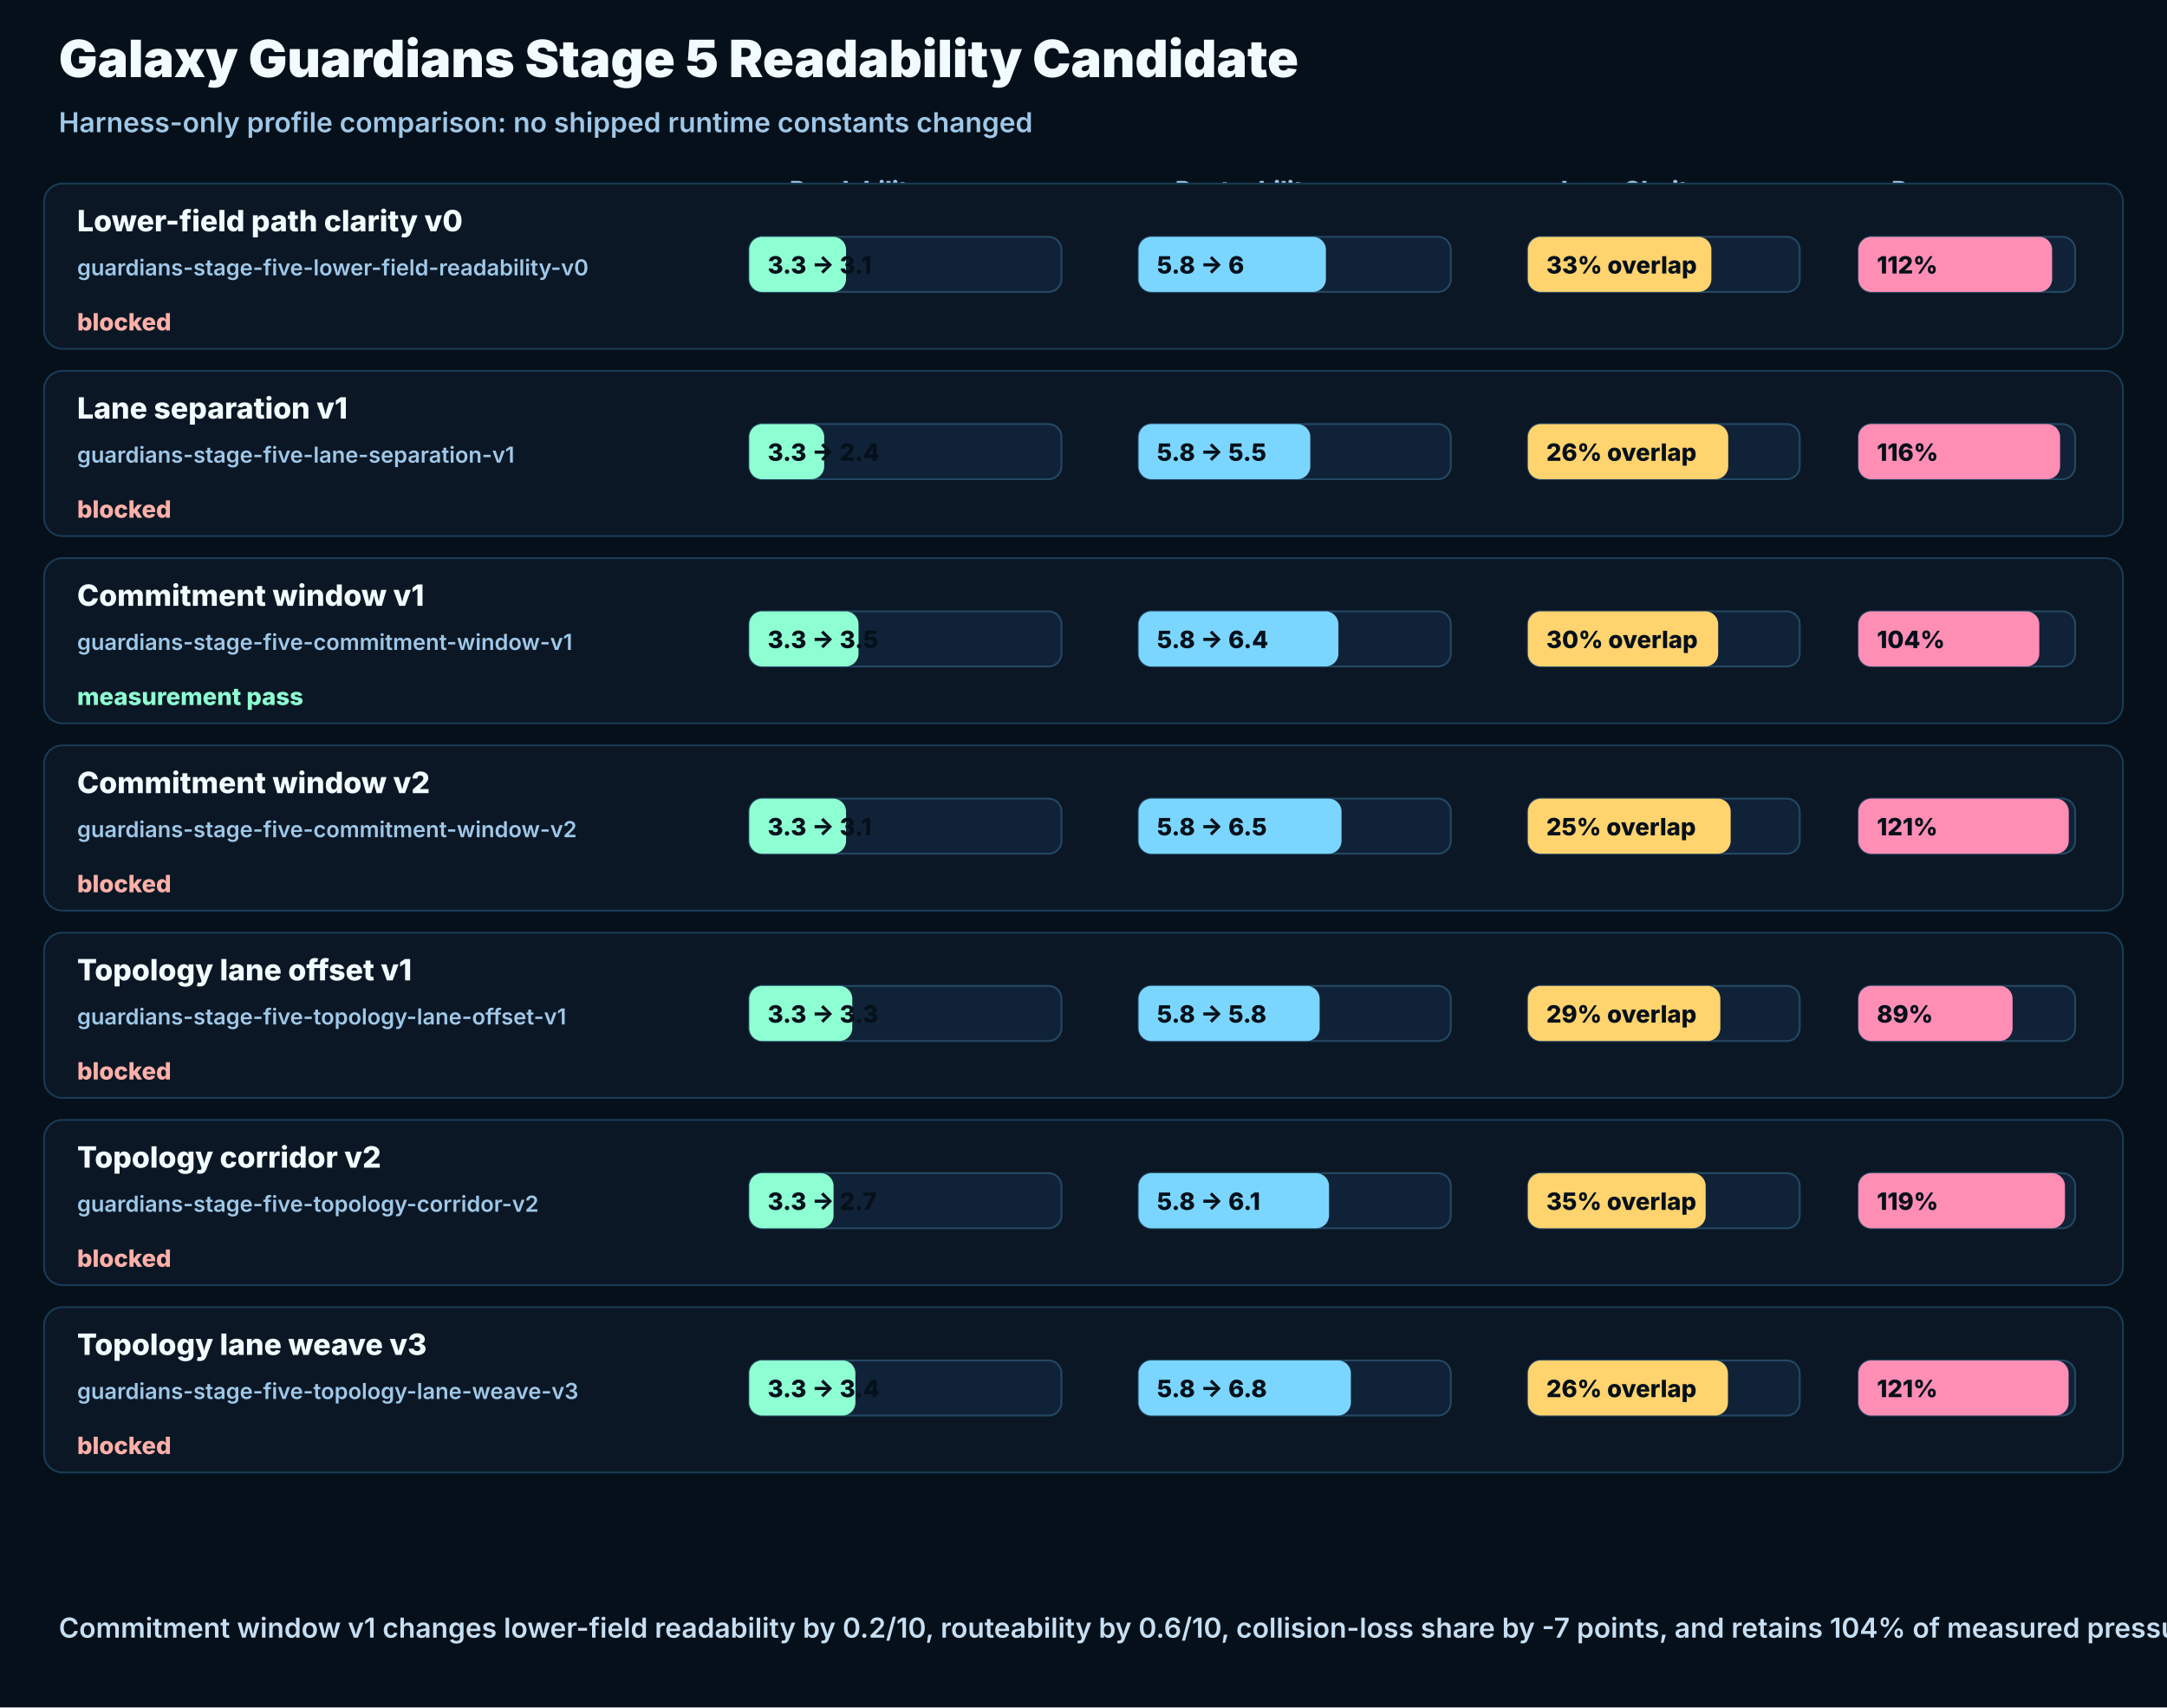
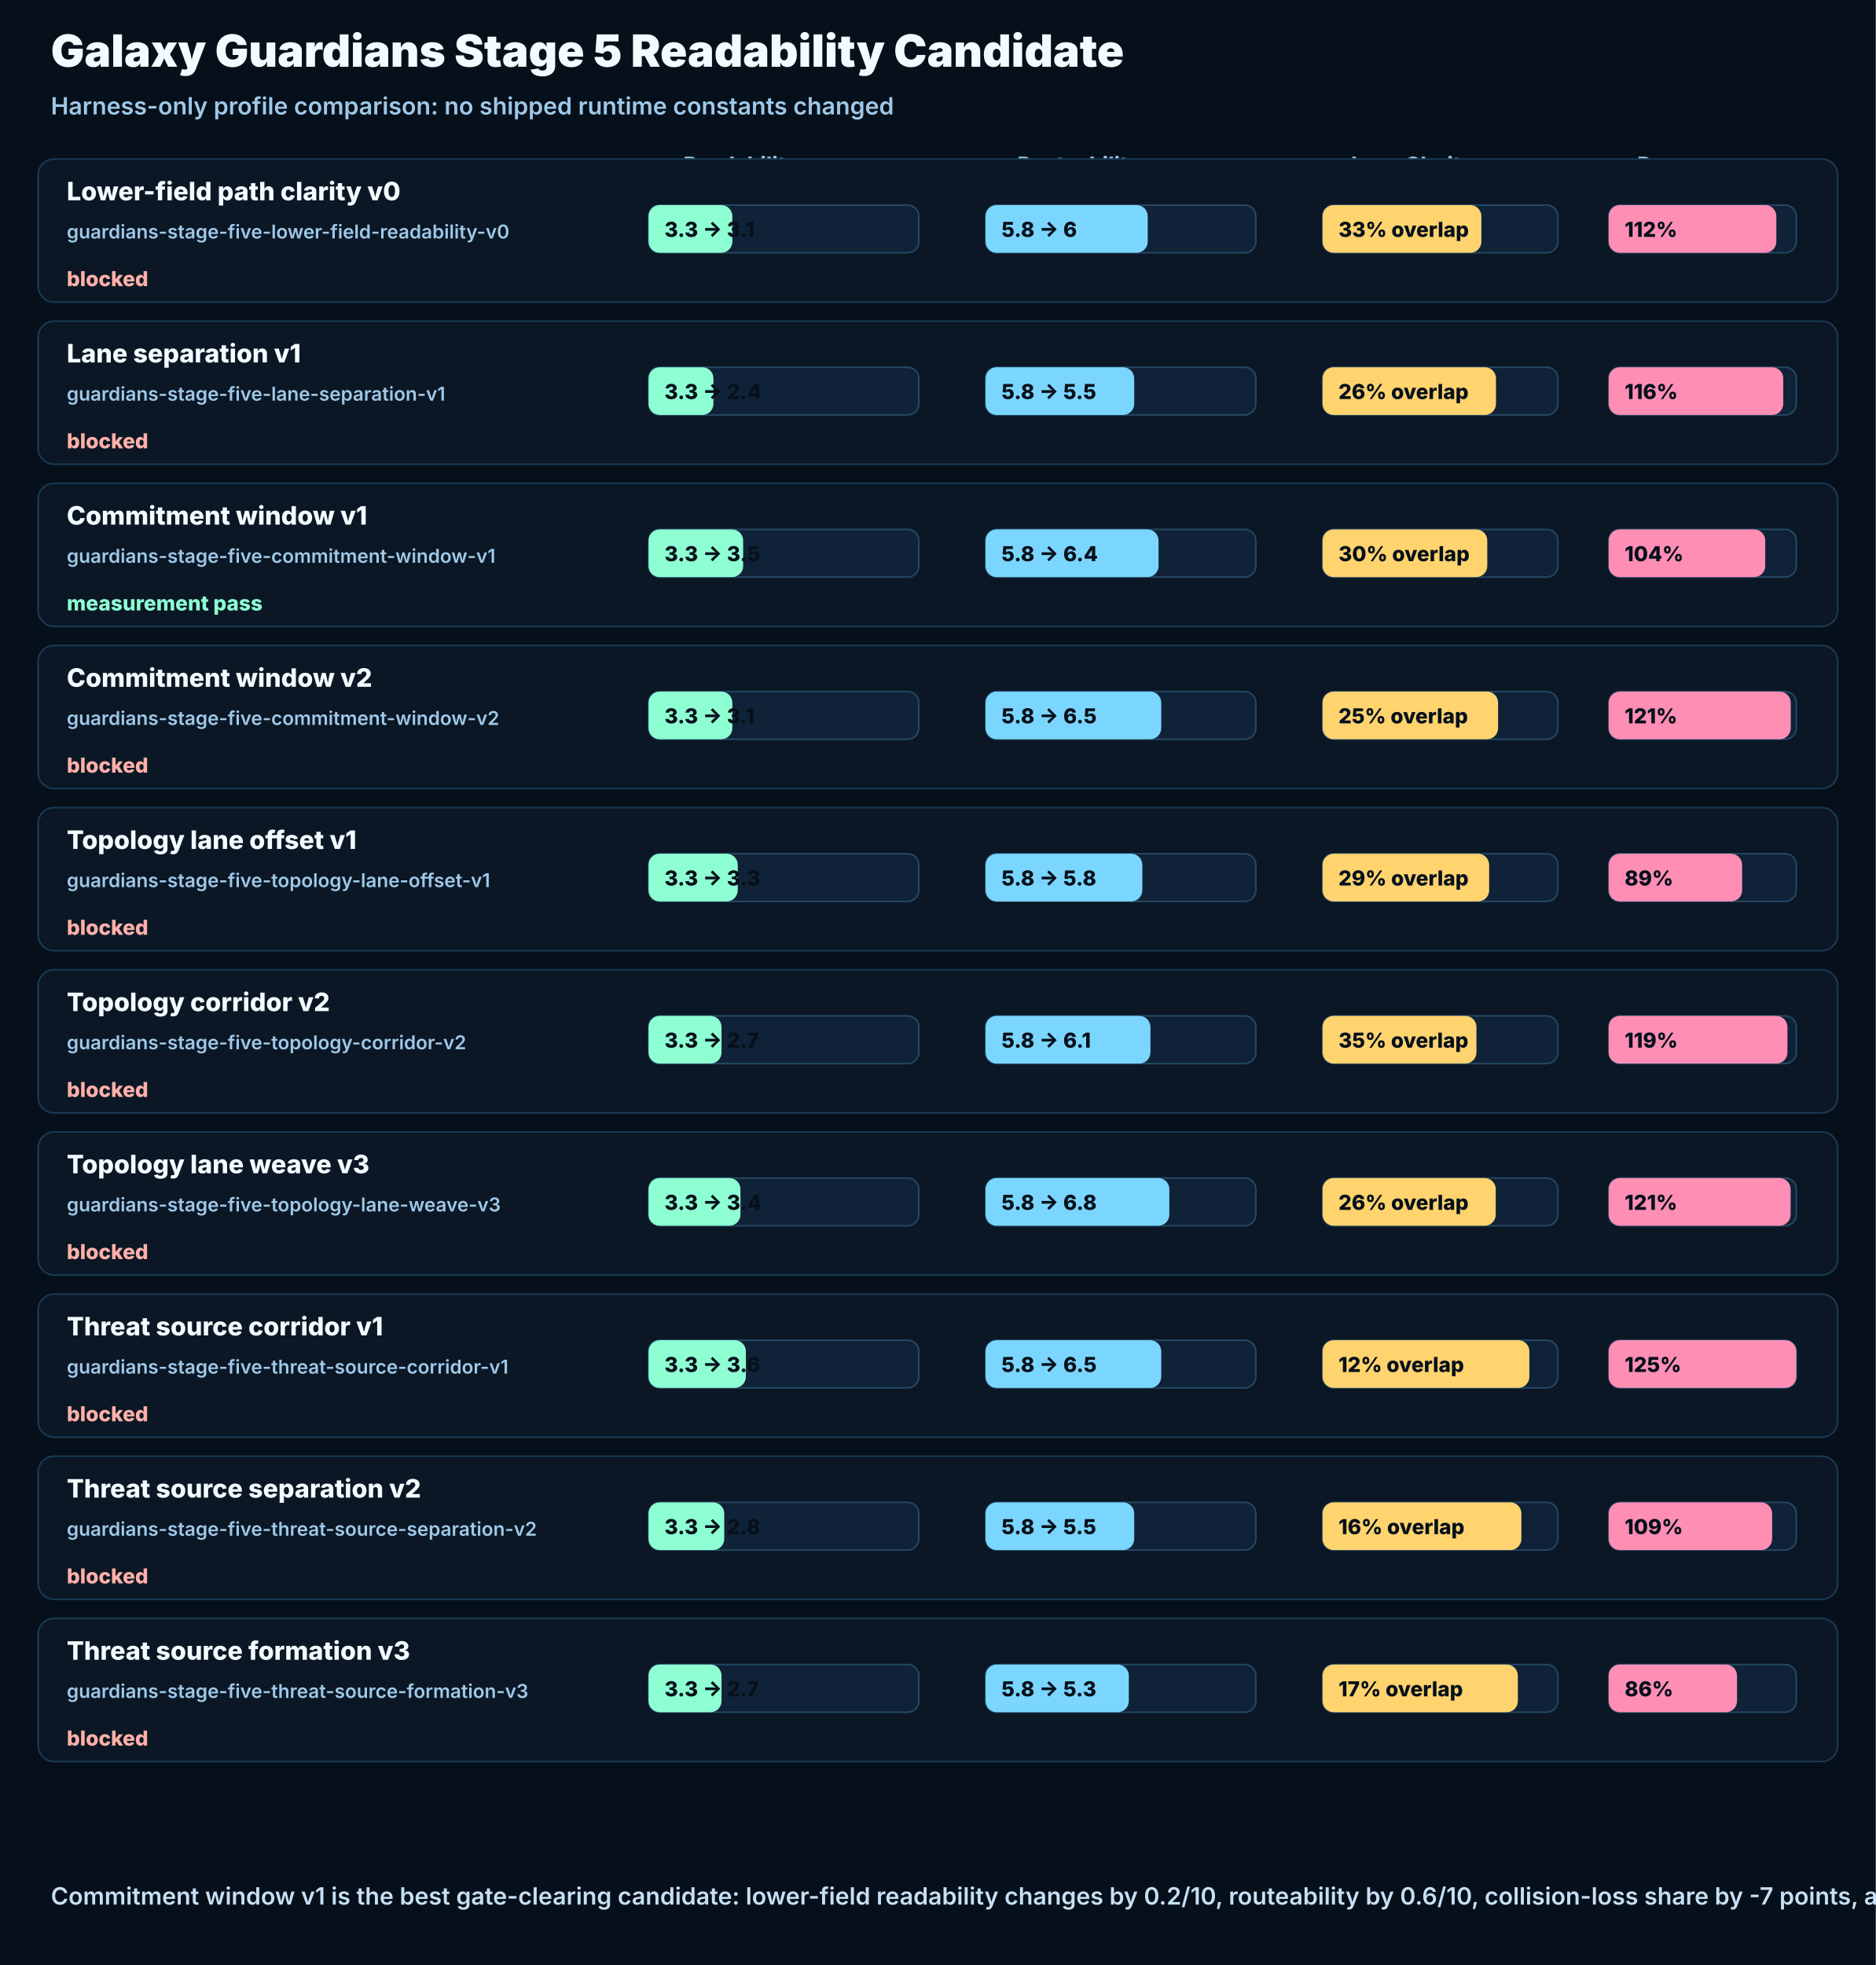
- <svg xmlns="http://www.w3.org/2000/svg" width="1180" height="930" viewBox="0 0 1180 930" role="img">
+ <svg xmlns="http://www.w3.org/2000/svg" width="1180" height="1236" viewBox="0 0 1180 1236" role="img">
  <rect width="100%" height="100%" fill="#06101a" />
  <text x="32" y="42" font-family="Inter, Arial, sans-serif" font-size="28" font-weight="900" fill="#f2fbff">Galaxy Guardians Stage 5 Readability Candidate</text>
  <text x="32" y="72" font-family="Inter, Arial, sans-serif" font-size="15" font-weight="600" fill="#9fc8e8">Harness-only profile comparison: no shipped runtime constants changed</text>
  <text x="430" y="108" font-family="Inter, Arial, sans-serif" font-size="13" font-weight="800" fill="#9fc8e8">Readability</text>
  <text x="640" y="108" font-family="Inter, Arial, sans-serif" font-size="13" font-weight="800" fill="#9fc8e8">Routeability</text>
  <text x="850" y="108" font-family="Inter, Arial, sans-serif" font-size="13" font-weight="800" fill="#9fc8e8">Lane Clarity</text>
  <text x="1030" y="108" font-family="Inter, Arial, sans-serif" font-size="13" font-weight="800" fill="#9fc8e8">Pressure</text>
  <rect x="24" y="100" width="1132" height="90" rx="10" fill="#0b1725" stroke="#193b55" />
  <text x="42" y="126" font-family="Inter, Arial, sans-serif" font-size="16" font-weight="800" fill="#f2fbff">Lower-field path clarity v0</text>
  <text x="42" y="150" font-family="Inter, Arial, sans-serif" font-size="12" font-weight="600" fill="#9fc8e8">guardians-stage-five-lower-field-readability-v0</text>
  <text x="42" y="180" font-family="Inter, Arial, sans-serif" font-size="13" font-weight="800" fill="#ffb0a8">blocked</text>
  <rect x="408" y="129" width="170" height="30" rx="7" fill="#102237" stroke="#244863" />
  <rect x="408" y="129" width="52.7" height="30" rx="7" fill="#8effd2" />
  <text x="418" y="149" font-family="Inter, Arial, sans-serif" font-size="13" font-weight="800" fill="#06101a">3.3 -&gt; 3.1</text>
  <rect x="620" y="129" width="170" height="30" rx="7" fill="#102237" stroke="#244863" />
  <rect x="620" y="129" width="102" height="30" rx="7" fill="#7bd6ff" />
  <text x="630" y="149" font-family="Inter, Arial, sans-serif" font-size="13" font-weight="800" fill="#06101a">5.8 -&gt; 6</text>
  <rect x="832" y="129" width="148" height="30" rx="7" fill="#102237" stroke="#244863" />
  <rect x="832" y="129" width="99.9" height="30" rx="7" fill="#ffd36e" />
  <text x="842" y="149" font-family="Inter, Arial, sans-serif" font-size="13" font-weight="800" fill="#06101a">33% overlap</text>
  <rect x="1012" y="129" width="118" height="30" rx="7" fill="#102237" stroke="#244863" />
  <rect x="1012" y="129" width="105.445" height="30" rx="7" fill="#ff8eb5" />
  <text x="1022" y="149" font-family="Inter, Arial, sans-serif" font-size="13" font-weight="800" fill="#06101a">112%</text>
  <rect x="24" y="202" width="1132" height="90" rx="10" fill="#0b1725" stroke="#193b55" />
  <text x="42" y="228" font-family="Inter, Arial, sans-serif" font-size="16" font-weight="800" fill="#f2fbff">Lane separation v1</text>
  <text x="42" y="252" font-family="Inter, Arial, sans-serif" font-size="12" font-weight="600" fill="#9fc8e8">guardians-stage-five-lane-separation-v1</text>
  <text x="42" y="282" font-family="Inter, Arial, sans-serif" font-size="13" font-weight="800" fill="#ffb0a8">blocked</text>
  <rect x="408" y="231" width="170" height="30" rx="7" fill="#102237" stroke="#244863" />
  <rect x="408" y="231" width="40.8" height="30" rx="7" fill="#8effd2" />
  <text x="418" y="251" font-family="Inter, Arial, sans-serif" font-size="13" font-weight="800" fill="#06101a">3.3 -&gt; 2.4</text>
  <rect x="620" y="231" width="170" height="30" rx="7" fill="#102237" stroke="#244863" />
  <rect x="620" y="231" width="93.5" height="30" rx="7" fill="#7bd6ff" />
  <text x="630" y="251" font-family="Inter, Arial, sans-serif" font-size="13" font-weight="800" fill="#06101a">5.8 -&gt; 5.5</text>
  <rect x="832" y="231" width="148" height="30" rx="7" fill="#102237" stroke="#244863" />
  <rect x="832" y="231" width="109.076" height="30" rx="7" fill="#ffd36e" />
  <text x="842" y="251" font-family="Inter, Arial, sans-serif" font-size="13" font-weight="800" fill="#06101a">26% overlap</text>
  <rect x="1012" y="231" width="118" height="30" rx="7" fill="#102237" stroke="#244863" />
  <rect x="1012" y="231" width="109.787" height="30" rx="7" fill="#ff8eb5" />
  <text x="1022" y="251" font-family="Inter, Arial, sans-serif" font-size="13" font-weight="800" fill="#06101a">116%</text>
  <rect x="24" y="304" width="1132" height="90" rx="10" fill="#0b1725" stroke="#193b55" />
  <text x="42" y="330" font-family="Inter, Arial, sans-serif" font-size="16" font-weight="800" fill="#f2fbff">Commitment window v1</text>
  <text x="42" y="354" font-family="Inter, Arial, sans-serif" font-size="12" font-weight="600" fill="#9fc8e8">guardians-stage-five-commitment-window-v1</text>
  <text x="42" y="384" font-family="Inter, Arial, sans-serif" font-size="13" font-weight="800" fill="#8effd2">measurement pass</text>
  <rect x="408" y="333" width="170" height="30" rx="7" fill="#102237" stroke="#244863" />
  <rect x="408" y="333" width="59.5" height="30" rx="7" fill="#8effd2" />
  <text x="418" y="353" font-family="Inter, Arial, sans-serif" font-size="13" font-weight="800" fill="#06101a">3.3 -&gt; 3.5</text>
  <rect x="620" y="333" width="170" height="30" rx="7" fill="#102237" stroke="#244863" />
  <rect x="620" y="333" width="108.8" height="30" rx="7" fill="#7bd6ff" />
  <text x="630" y="353" font-family="Inter, Arial, sans-serif" font-size="13" font-weight="800" fill="#06101a">5.8 -&gt; 6.4</text>
  <rect x="832" y="333" width="148" height="30" rx="7" fill="#102237" stroke="#244863" />
  <rect x="832" y="333" width="103.6" height="30" rx="7" fill="#ffd36e" />
  <text x="842" y="353" font-family="Inter, Arial, sans-serif" font-size="13" font-weight="800" fill="#06101a">30% overlap</text>
  <rect x="1012" y="333" width="118" height="30" rx="7" fill="#102237" stroke="#244863" />
  <rect x="1012" y="333" width="98.459" height="30" rx="7" fill="#ff8eb5" />
  <text x="1022" y="353" font-family="Inter, Arial, sans-serif" font-size="13" font-weight="800" fill="#06101a">104%</text>
  <rect x="24" y="406" width="1132" height="90" rx="10" fill="#0b1725" stroke="#193b55" />
  <text x="42" y="432" font-family="Inter, Arial, sans-serif" font-size="16" font-weight="800" fill="#f2fbff">Commitment window v2</text>
  <text x="42" y="456" font-family="Inter, Arial, sans-serif" font-size="12" font-weight="600" fill="#9fc8e8">guardians-stage-five-commitment-window-v2</text>
  <text x="42" y="486" font-family="Inter, Arial, sans-serif" font-size="13" font-weight="800" fill="#ffb0a8">blocked</text>
  <rect x="408" y="435" width="170" height="30" rx="7" fill="#102237" stroke="#244863" />
  <rect x="408" y="435" width="52.7" height="30" rx="7" fill="#8effd2" />
  <text x="418" y="455" font-family="Inter, Arial, sans-serif" font-size="13" font-weight="800" fill="#06101a">3.3 -&gt; 3.1</text>
  <rect x="620" y="435" width="170" height="30" rx="7" fill="#102237" stroke="#244863" />
  <rect x="620" y="435" width="110.5" height="30" rx="7" fill="#7bd6ff" />
  <text x="630" y="455" font-family="Inter, Arial, sans-serif" font-size="13" font-weight="800" fill="#06101a">5.8 -&gt; 6.5</text>
  <rect x="832" y="435" width="148" height="30" rx="7" fill="#102237" stroke="#244863" />
  <rect x="832" y="435" width="110.408" height="30" rx="7" fill="#ffd36e" />
  <text x="842" y="455" font-family="Inter, Arial, sans-serif" font-size="13" font-weight="800" fill="#06101a">25% overlap</text>
  <rect x="1012" y="435" width="118" height="30" rx="7" fill="#102237" stroke="#244863" />
  <rect x="1012" y="435" width="114.507" height="30" rx="7" fill="#ff8eb5" />
  <text x="1022" y="455" font-family="Inter, Arial, sans-serif" font-size="13" font-weight="800" fill="#06101a">121%</text>
  <rect x="24" y="508" width="1132" height="90" rx="10" fill="#0b1725" stroke="#193b55" />
  <text x="42" y="534" font-family="Inter, Arial, sans-serif" font-size="16" font-weight="800" fill="#f2fbff">Topology lane offset v1</text>
  <text x="42" y="558" font-family="Inter, Arial, sans-serif" font-size="12" font-weight="600" fill="#9fc8e8">guardians-stage-five-topology-lane-offset-v1</text>
  <text x="42" y="588" font-family="Inter, Arial, sans-serif" font-size="13" font-weight="800" fill="#ffb0a8">blocked</text>
  <rect x="408" y="537" width="170" height="30" rx="7" fill="#102237" stroke="#244863" />
  <rect x="408" y="537" width="56.1" height="30" rx="7" fill="#8effd2" />
  <text x="418" y="557" font-family="Inter, Arial, sans-serif" font-size="13" font-weight="800" fill="#06101a">3.3 -&gt; 3.3</text>
  <rect x="620" y="537" width="170" height="30" rx="7" fill="#102237" stroke="#244863" />
  <rect x="620" y="537" width="98.6" height="30" rx="7" fill="#7bd6ff" />
  <text x="630" y="557" font-family="Inter, Arial, sans-serif" font-size="13" font-weight="800" fill="#06101a">5.8 -&gt; 5.8</text>
  <rect x="832" y="537" width="148" height="30" rx="7" fill="#102237" stroke="#244863" />
  <rect x="832" y="537" width="104.784" height="30" rx="7" fill="#ffd36e" />
  <text x="842" y="557" font-family="Inter, Arial, sans-serif" font-size="13" font-weight="800" fill="#06101a">29% overlap</text>
  <rect x="1012" y="537" width="118" height="30" rx="7" fill="#102237" stroke="#244863" />
  <rect x="1012" y="537" width="83.922" height="30" rx="7" fill="#ff8eb5" />
  <text x="1022" y="557" font-family="Inter, Arial, sans-serif" font-size="13" font-weight="800" fill="#06101a">89%</text>
  <rect x="24" y="610" width="1132" height="90" rx="10" fill="#0b1725" stroke="#193b55" />
  <text x="42" y="636" font-family="Inter, Arial, sans-serif" font-size="16" font-weight="800" fill="#f2fbff">Topology corridor v2</text>
  <text x="42" y="660" font-family="Inter, Arial, sans-serif" font-size="12" font-weight="600" fill="#9fc8e8">guardians-stage-five-topology-corridor-v2</text>
  <text x="42" y="690" font-family="Inter, Arial, sans-serif" font-size="13" font-weight="800" fill="#ffb0a8">blocked</text>
  <rect x="408" y="639" width="170" height="30" rx="7" fill="#102237" stroke="#244863" />
  <rect x="408" y="639" width="45.9" height="30" rx="7" fill="#8effd2" />
  <text x="418" y="659" font-family="Inter, Arial, sans-serif" font-size="13" font-weight="800" fill="#06101a">3.3 -&gt; 2.7</text>
  <rect x="620" y="639" width="170" height="30" rx="7" fill="#102237" stroke="#244863" />
  <rect x="620" y="639" width="103.7" height="30" rx="7" fill="#7bd6ff" />
  <text x="630" y="659" font-family="Inter, Arial, sans-serif" font-size="13" font-weight="800" fill="#06101a">5.8 -&gt; 6.1</text>
  <rect x="832" y="639" width="148" height="30" rx="7" fill="#102237" stroke="#244863" />
  <rect x="832" y="639" width="96.792" height="30" rx="7" fill="#ffd36e" />
  <text x="842" y="659" font-family="Inter, Arial, sans-serif" font-size="13" font-weight="800" fill="#06101a">35% overlap</text>
  <rect x="1012" y="639" width="118" height="30" rx="7" fill="#102237" stroke="#244863" />
  <rect x="1012" y="639" width="112.43" height="30" rx="7" fill="#ff8eb5" />
  <text x="1022" y="659" font-family="Inter, Arial, sans-serif" font-size="13" font-weight="800" fill="#06101a">119%</text>
  <rect x="24" y="712" width="1132" height="90" rx="10" fill="#0b1725" stroke="#193b55" />
  <text x="42" y="738" font-family="Inter, Arial, sans-serif" font-size="16" font-weight="800" fill="#f2fbff">Topology lane weave v3</text>
  <text x="42" y="762" font-family="Inter, Arial, sans-serif" font-size="12" font-weight="600" fill="#9fc8e8">guardians-stage-five-topology-lane-weave-v3</text>
  <text x="42" y="792" font-family="Inter, Arial, sans-serif" font-size="13" font-weight="800" fill="#ffb0a8">blocked</text>
  <rect x="408" y="741" width="170" height="30" rx="7" fill="#102237" stroke="#244863" />
  <rect x="408" y="741" width="57.8" height="30" rx="7" fill="#8effd2" />
  <text x="418" y="761" font-family="Inter, Arial, sans-serif" font-size="13" font-weight="800" fill="#06101a">3.3 -&gt; 3.4</text>
  <rect x="620" y="741" width="170" height="30" rx="7" fill="#102237" stroke="#244863" />
  <rect x="620" y="741" width="115.6" height="30" rx="7" fill="#7bd6ff" />
  <text x="630" y="761" font-family="Inter, Arial, sans-serif" font-size="13" font-weight="800" fill="#06101a">5.8 -&gt; 6.8</text>
  <rect x="832" y="741" width="148" height="30" rx="7" fill="#102237" stroke="#244863" />
  <rect x="832" y="741" width="108.928" height="30" rx="7" fill="#ffd36e" />
  <text x="842" y="761" font-family="Inter, Arial, sans-serif" font-size="13" font-weight="800" fill="#06101a">26% overlap</text>
  <rect x="1012" y="741" width="118" height="30" rx="7" fill="#102237" stroke="#244863" />
  <rect x="1012" y="741" width="114.413" height="30" rx="7" fill="#ff8eb5" />
  <text x="1022" y="761" font-family="Inter, Arial, sans-serif" font-size="13" font-weight="800" fill="#06101a">121%</text>
-   <text x="32" y="892" font-family="Inter, Arial, sans-serif" font-size="15" font-weight="600" fill="#c7dff3">Commitment window v1 changes lower-field readability by 0.2/10, routeability by 0.6/10, collision-loss share by -7 points, and retains 104% of measured pressure.</text>
+   <rect x="24" y="814" width="1132" height="90" rx="10" fill="#0b1725" stroke="#193b55" />
+   <text x="42" y="840" font-family="Inter, Arial, sans-serif" font-size="16" font-weight="800" fill="#f2fbff">Threat source corridor v1</text>
+   <text x="42" y="864" font-family="Inter, Arial, sans-serif" font-size="12" font-weight="600" fill="#9fc8e8">guardians-stage-five-threat-source-corridor-v1</text>
+   <text x="42" y="894" font-family="Inter, Arial, sans-serif" font-size="13" font-weight="800" fill="#ffb0a8">blocked</text>
+   <rect x="408" y="843" width="170" height="30" rx="7" fill="#102237" stroke="#244863" />
+   <rect x="408" y="843" width="61.2" height="30" rx="7" fill="#8effd2" />
+   <text x="418" y="863" font-family="Inter, Arial, sans-serif" font-size="13" font-weight="800" fill="#06101a">3.3 -&gt; 3.6</text>
+   <rect x="620" y="843" width="170" height="30" rx="7" fill="#102237" stroke="#244863" />
+   <rect x="620" y="843" width="110.5" height="30" rx="7" fill="#7bd6ff" />
+   <text x="630" y="863" font-family="Inter, Arial, sans-serif" font-size="13" font-weight="800" fill="#06101a">5.8 -&gt; 6.5</text>
+   <rect x="832" y="843" width="148" height="30" rx="7" fill="#102237" stroke="#244863" />
+   <rect x="832" y="843" width="130.092" height="30" rx="7" fill="#ffd36e" />
+   <text x="842" y="863" font-family="Inter, Arial, sans-serif" font-size="13" font-weight="800" fill="#06101a">12% overlap</text>
+   <rect x="1012" y="843" width="118" height="30" rx="7" fill="#102237" stroke="#244863" />
+   <rect x="1012" y="843" width="118" height="30" rx="7" fill="#ff8eb5" />
+   <text x="1022" y="863" font-family="Inter, Arial, sans-serif" font-size="13" font-weight="800" fill="#06101a">125%</text>
+   <rect x="24" y="916" width="1132" height="90" rx="10" fill="#0b1725" stroke="#193b55" />
+   <text x="42" y="942" font-family="Inter, Arial, sans-serif" font-size="16" font-weight="800" fill="#f2fbff">Threat source separation v2</text>
+   <text x="42" y="966" font-family="Inter, Arial, sans-serif" font-size="12" font-weight="600" fill="#9fc8e8">guardians-stage-five-threat-source-separation-v2</text>
+   <text x="42" y="996" font-family="Inter, Arial, sans-serif" font-size="13" font-weight="800" fill="#ffb0a8">blocked</text>
+   <rect x="408" y="945" width="170" height="30" rx="7" fill="#102237" stroke="#244863" />
+   <rect x="408" y="945" width="47.6" height="30" rx="7" fill="#8effd2" />
+   <text x="418" y="965" font-family="Inter, Arial, sans-serif" font-size="13" font-weight="800" fill="#06101a">3.3 -&gt; 2.8</text>
+   <rect x="620" y="945" width="170" height="30" rx="7" fill="#102237" stroke="#244863" />
+   <rect x="620" y="945" width="93.5" height="30" rx="7" fill="#7bd6ff" />
+   <text x="630" y="965" font-family="Inter, Arial, sans-serif" font-size="13" font-weight="800" fill="#06101a">5.8 -&gt; 5.5</text>
+   <rect x="832" y="945" width="148" height="30" rx="7" fill="#102237" stroke="#244863" />
+   <rect x="832" y="945" width="125.06" height="30" rx="7" fill="#ffd36e" />
+   <text x="842" y="965" font-family="Inter, Arial, sans-serif" font-size="13" font-weight="800" fill="#06101a">16% overlap</text>
+   <rect x="1012" y="945" width="118" height="30" rx="7" fill="#102237" stroke="#244863" />
+   <rect x="1012" y="945" width="102.802" height="30" rx="7" fill="#ff8eb5" />
+   <text x="1022" y="965" font-family="Inter, Arial, sans-serif" font-size="13" font-weight="800" fill="#06101a">109%</text>
+   <rect x="24" y="1018" width="1132" height="90" rx="10" fill="#0b1725" stroke="#193b55" />
+   <text x="42" y="1044" font-family="Inter, Arial, sans-serif" font-size="16" font-weight="800" fill="#f2fbff">Threat source formation v3</text>
+   <text x="42" y="1068" font-family="Inter, Arial, sans-serif" font-size="12" font-weight="600" fill="#9fc8e8">guardians-stage-five-threat-source-formation-v3</text>
+   <text x="42" y="1098" font-family="Inter, Arial, sans-serif" font-size="13" font-weight="800" fill="#ffb0a8">blocked</text>
+   <rect x="408" y="1047" width="170" height="30" rx="7" fill="#102237" stroke="#244863" />
+   <rect x="408" y="1047" width="45.9" height="30" rx="7" fill="#8effd2" />
+   <text x="418" y="1067" font-family="Inter, Arial, sans-serif" font-size="13" font-weight="800" fill="#06101a">3.3 -&gt; 2.7</text>
+   <rect x="620" y="1047" width="170" height="30" rx="7" fill="#102237" stroke="#244863" />
+   <rect x="620" y="1047" width="90.1" height="30" rx="7" fill="#7bd6ff" />
+   <text x="630" y="1067" font-family="Inter, Arial, sans-serif" font-size="13" font-weight="800" fill="#06101a">5.8 -&gt; 5.3</text>
+   <rect x="832" y="1047" width="148" height="30" rx="7" fill="#102237" stroke="#244863" />
+   <rect x="832" y="1047" width="122.84" height="30" rx="7" fill="#ffd36e" />
+   <text x="842" y="1067" font-family="Inter, Arial, sans-serif" font-size="13" font-weight="800" fill="#06101a">17% overlap</text>
+   <rect x="1012" y="1047" width="118" height="30" rx="7" fill="#102237" stroke="#244863" />
+   <rect x="1012" y="1047" width="80.712" height="30" rx="7" fill="#ff8eb5" />
+   <text x="1022" y="1067" font-family="Inter, Arial, sans-serif" font-size="13" font-weight="800" fill="#06101a">86%</text>
+   <text x="32" y="1198" font-family="Inter, Arial, sans-serif" font-size="15" font-weight="600" fill="#c7dff3">Commitment window v1 is the best gate-clearing candidate: lower-field readability changes by 0.2/10, routeability by 0.6/10, collision-loss share by -7 points, and measured pressure retention is 104%.</text>
</svg>
